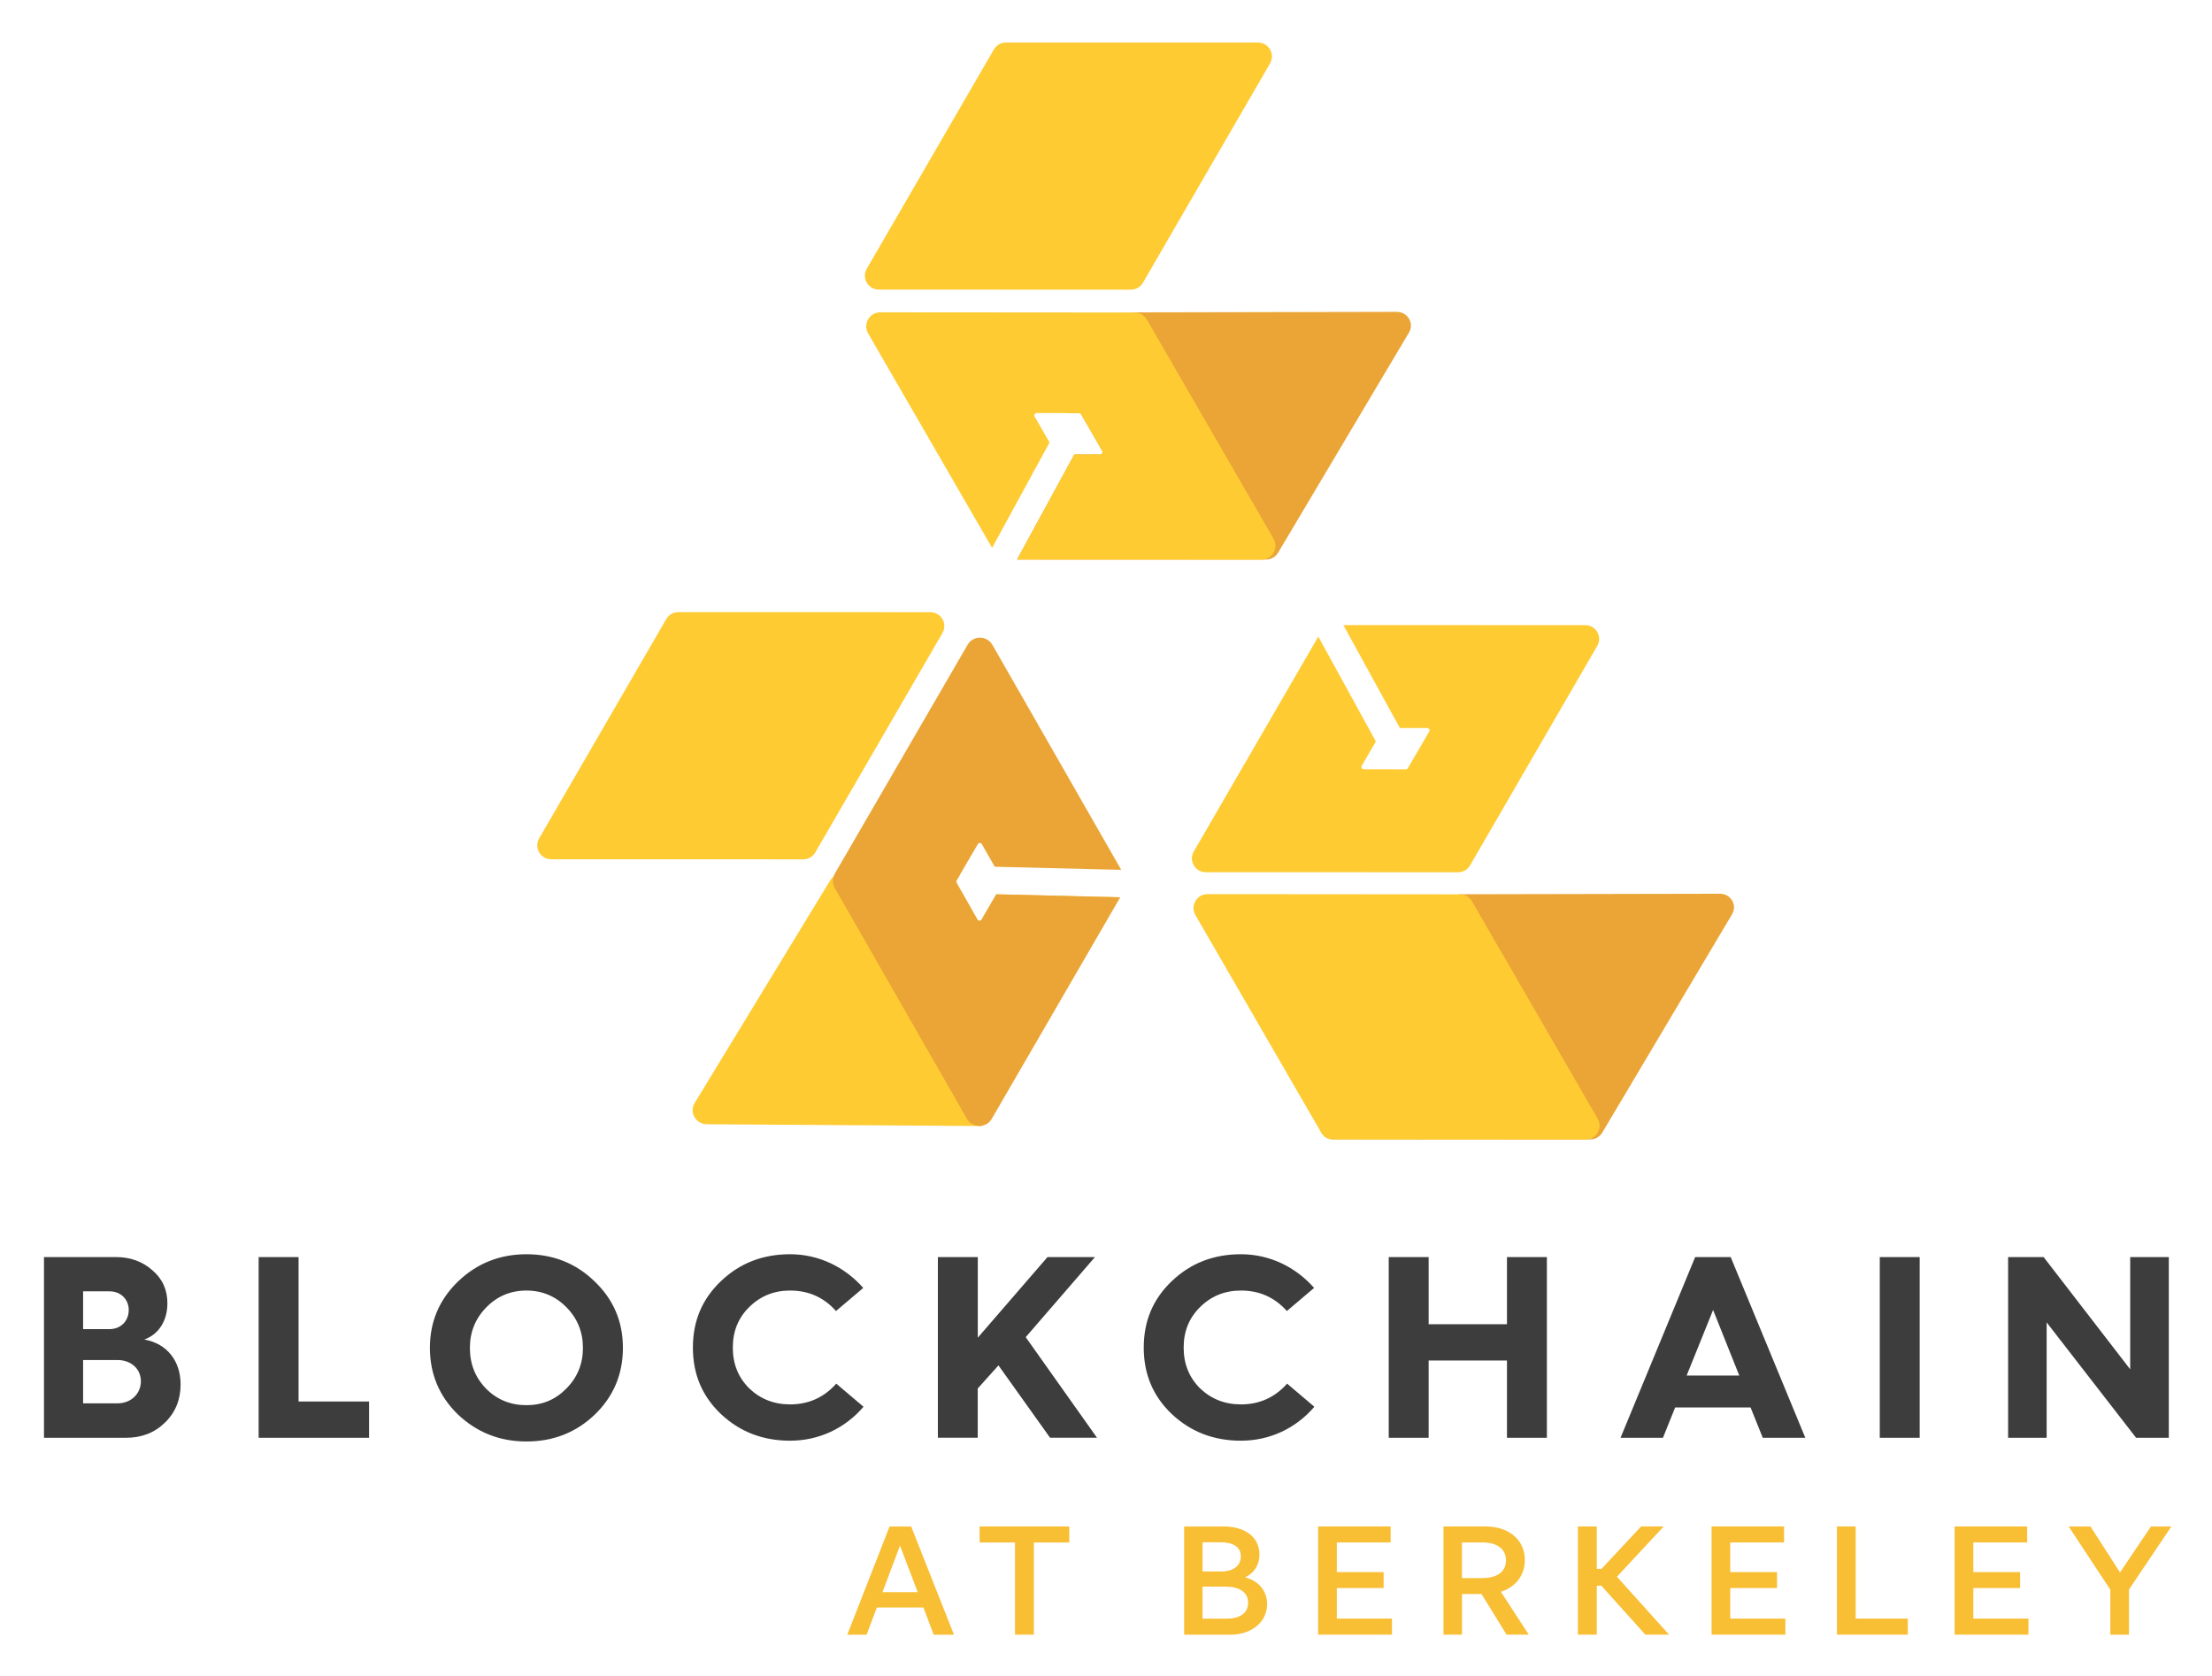
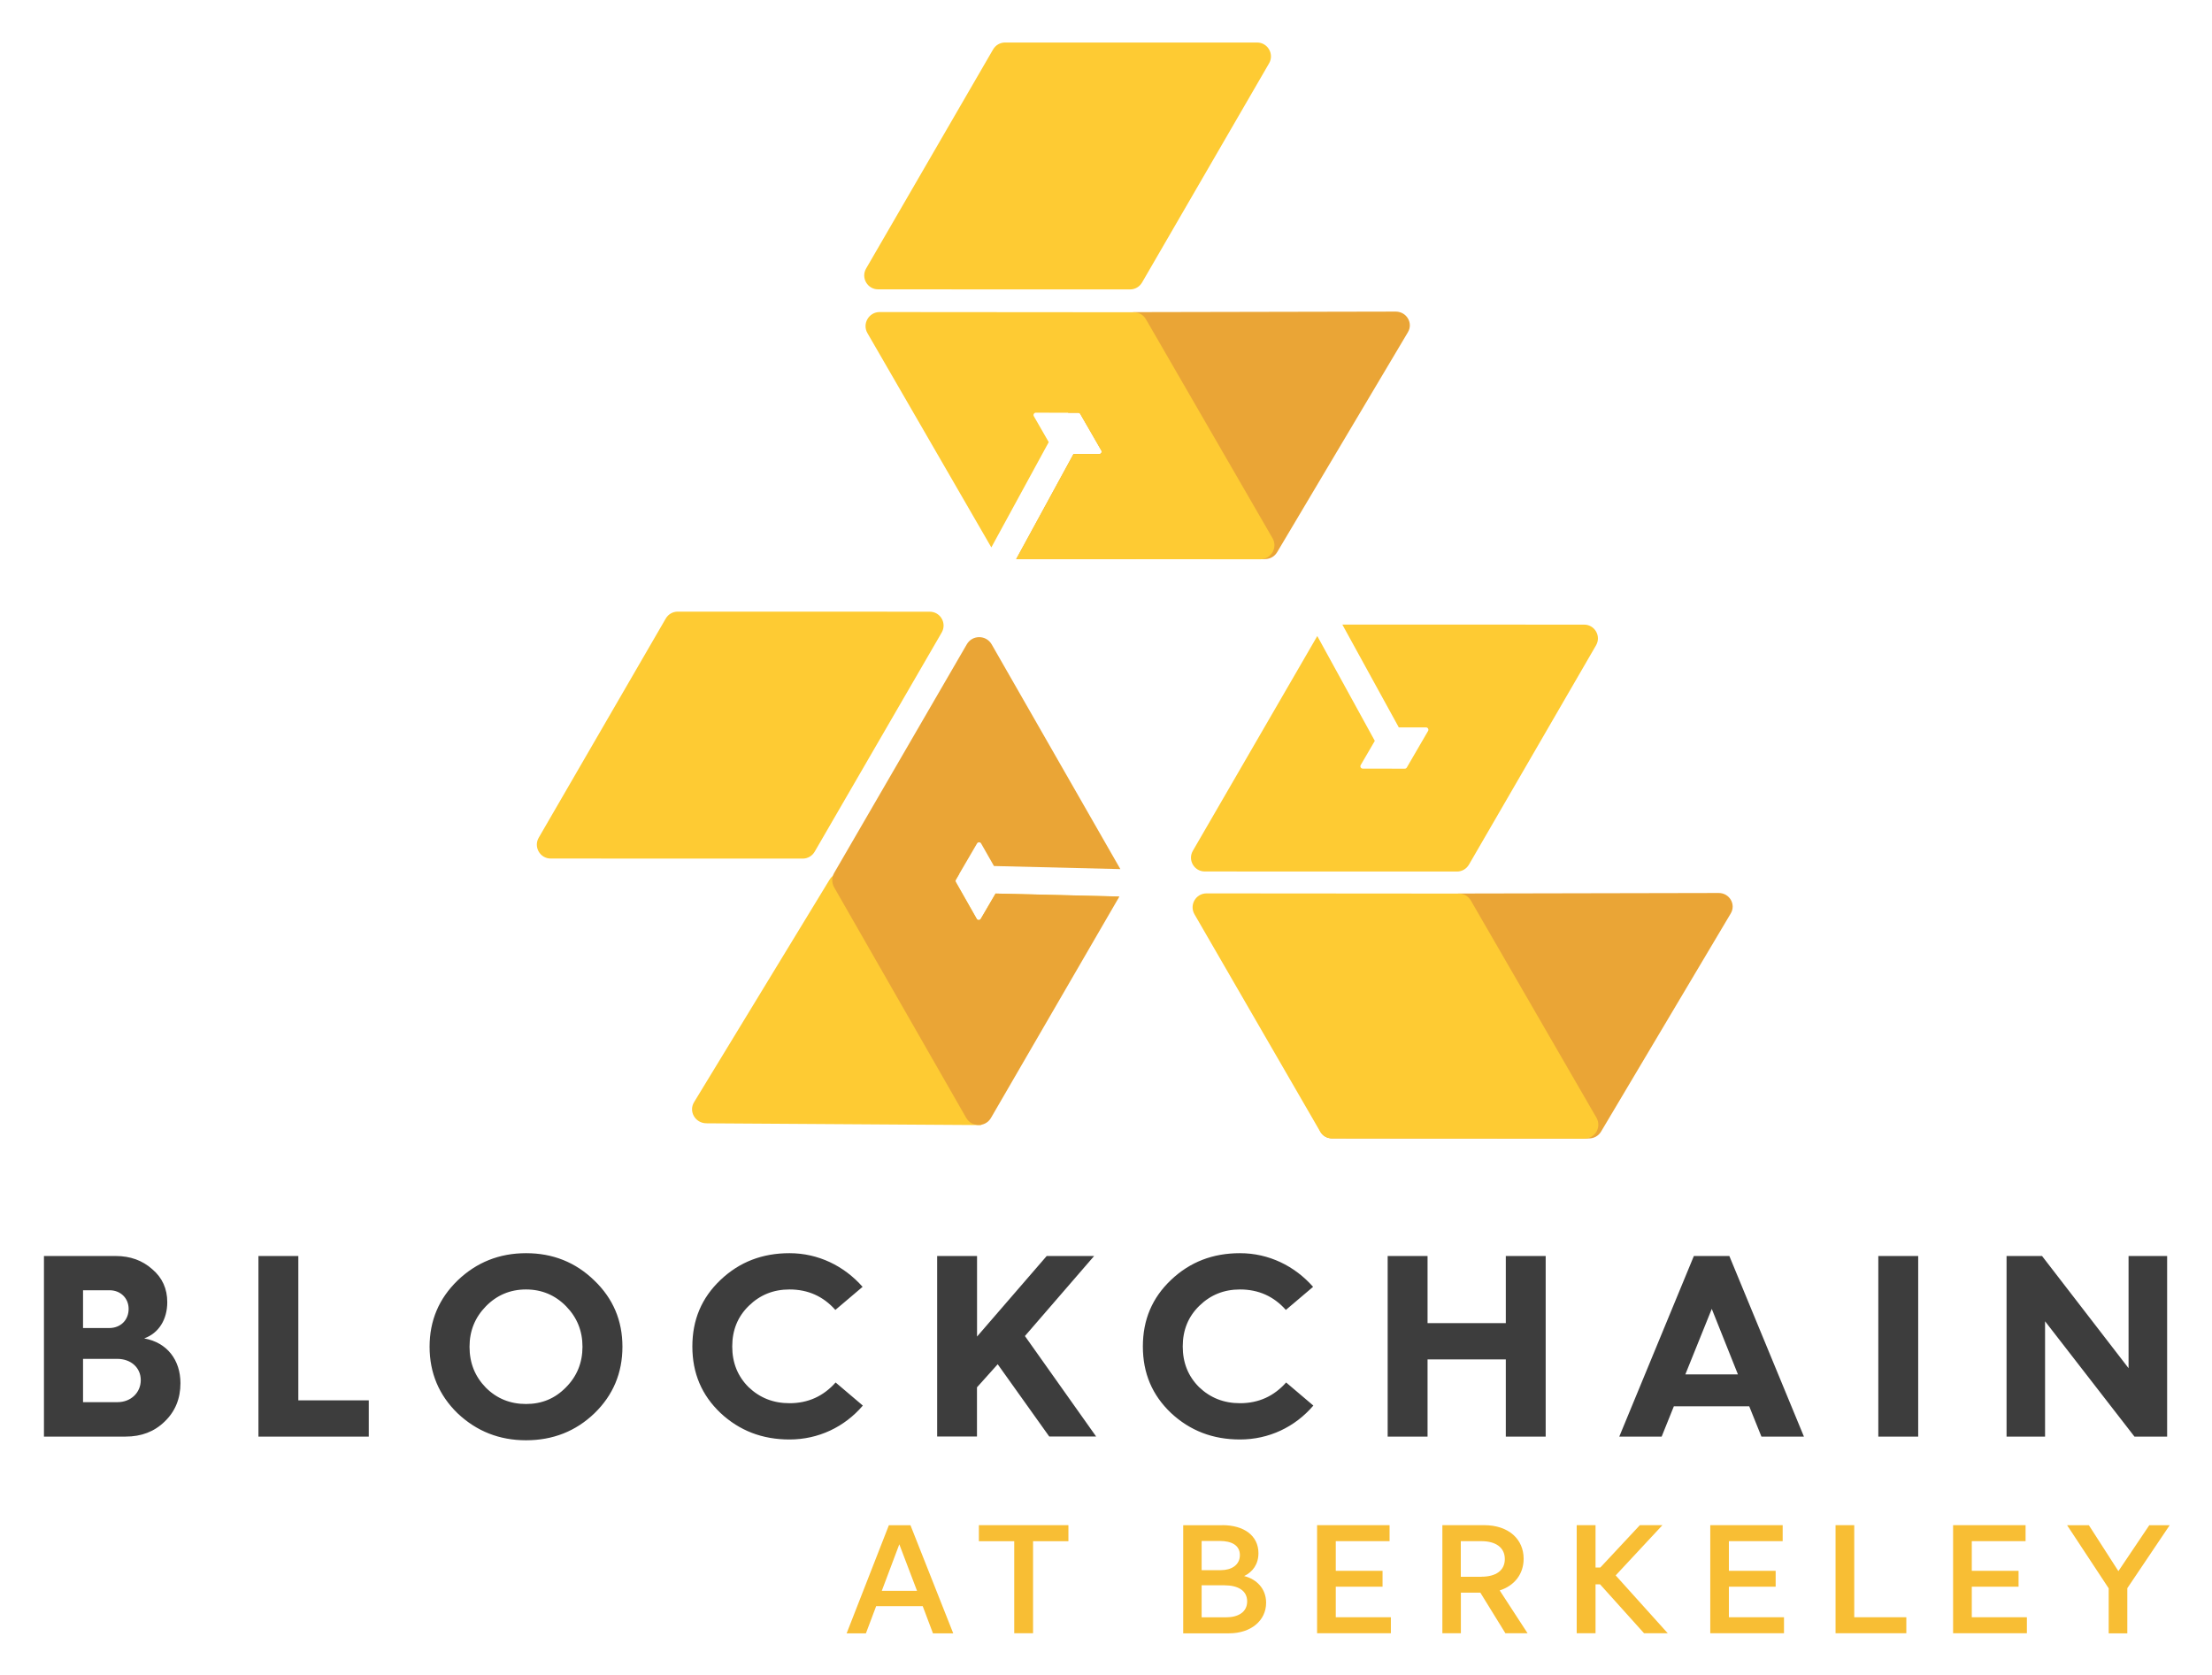
- <svg xmlns="http://www.w3.org/2000/svg" xmlns:xlink="http://www.w3.org/1999/xlink" role="img" viewBox="31.27 -5.23 336.96 255.21">
+ <svg xmlns="http://www.w3.org/2000/svg" xmlns:xlink="http://www.w3.org/1999/xlink" role="img" viewBox="31.27 -5.23 337.22 255.22">
  <style>svg {enable-background:new 0 0 400 245}</style>
  <style>.st44,.st45{fill:#fecb33;stroke:#333;stroke-width:2.722;stroke-miterlimit:10;stroke-opacity:0}.st45{fill:#eaa536}</style>
  <defs>
    <path id="SVGID_21_" d="M794.4-418.45c0-1.36-.26-2.71-.79-4.07s-1.3-2.58-2.32-3.67c-1.02-1.09-2.32-2-3.9-2.71-1.58-.72-3.39-1.07-5.43-1.07-2.19 0-4.13.36-5.83 1.07-1.7.72-3.11 1.62-4.24 2.71s-2 2.32-2.6 3.67c-.6 1.36-.9 2.71-.9 4.07h26.01zm13.01 24.41l-1.87 1.86c-1.02 1.02-2.49 2.09-4.41 3.22-1.92 1.13-4.37 2.15-7.35 3.05-2.98.9-6.54 1.36-10.69 1.36-4.22 0-8.07-.72-11.54-2.15s-6.43-3.41-8.88-5.93c-2.45-2.52-4.34-5.56-5.66-9.1-1.32-3.54-1.98-7.46-1.98-11.75 0-3.92.66-7.55 1.98-10.91 1.32-3.35 3.17-6.27 5.54-8.76s5.2-4.45 8.48-5.88c3.28-1.43 6.92-2.15 10.91-2.15 4.83 0 8.92.89 12.27 2.66 3.36 1.77 6.05 4.09 8.09 6.95 2.04 2.86 3.51 6.1 4.41 9.72.9 3.62 1.36 7.31 1.36 11.08v1.92H768.5c0 1.96.43 3.73 1.3 5.31.87 1.58 2 2.94 3.39 4.07 1.4 1.13 2.98 2 4.75 2.6 1.77.6 3.53.9 5.26.9 2.56 0 4.81-.24 6.73-.73 1.92-.49 3.56-1.05 4.92-1.7 1.36-.64 2.47-1.32 3.34-2.03.87-.72 1.53-1.3 1.98-1.75l7.24 8.14zm-77.86-33.79c-1.06-.38-2.15-.66-3.28-.85-1.13-.19-2.9-.28-5.32-.28-2.71 0-5.09.45-7.13 1.36-2.04.9-3.77 2.11-5.2 3.62-1.43 1.51-2.51 3.26-3.22 5.26-.72 2-1.07 4.09-1.07 6.27 0 4.07 1.02 7.5 3.05 10.28s5.32 4.18 9.84 4.18c4.07 0 7.14-.87 9.22-2.6 2.07-1.73 3.11-4.48 3.11-8.25v-18.99zm-27.71 50.06c2.11 1.43 4.39 2.47 6.84 3.11 2.45.64 5.33.96 8.65.96 3.47 0 6.37-1.05 8.71-3.16 2.34-2.11 3.51-5.05 3.51-8.82v-5.76c-1.81 1.51-3.79 2.73-5.94 3.67s-5 1.41-8.54 1.41c-3.85 0-7.26-.64-10.24-1.92s-5.52-3.07-7.63-5.37c-2.11-2.3-3.71-5.01-4.81-8.14-1.09-3.13-1.64-6.57-1.64-10.34 0-3.92.7-7.61 2.09-11.08 1.4-3.47 3.39-6.48 5.99-9.04 2.6-2.56 5.75-4.58 9.44-6.05 3.69-1.47 7.84-2.2 12.44-2.2s8.84.38 12.72 1.13c3.88.75 7.03 1.54 9.44 2.37v51.54c0 3.69-.64 6.97-1.92 9.83-1.28 2.86-3.05 5.27-5.32 7.23-2.26 1.96-4.94 3.45-8.03 4.46-3.09 1.02-6.45 1.53-10.07 1.53-2.79 0-5.26-.13-7.41-.4-2.15-.26-4.07-.62-5.77-1.07s-3.24-1.02-4.64-1.7c-1.4-.68-2.7-1.47-3.9-2.37l6.03-9.82zm-36.15-32.55c-1.36-.08-2.68-.15-3.96-.23-1.06-.08-2.17-.13-3.34-.17-1.17-.04-2.17-.06-3-.06-4.3 0-7.31.85-9.05 2.54s-2.6 3.64-2.6 5.82c0 2.26.81 4.03 2.43 5.31 1.62 1.28 4.02 1.92 7.18 1.92 1.58 0 3.11-.26 4.58-.79 1.47-.53 2.77-1.24 3.9-2.15 1.13-.9 2.05-1.96 2.77-3.16.72-1.21 1.07-2.49 1.07-3.84v-5.19zm0 18.99c-1.43 1.73-3.62 3.28-6.56 4.63-2.94 1.36-6.22 2.03-9.84 2.03-2.19 0-4.35-.34-6.5-1.02-2.15-.68-4.11-1.71-5.88-3.11-1.77-1.39-3.2-3.18-4.3-5.37-1.09-2.18-1.64-4.75-1.64-7.69 0-3.01.57-5.71 1.7-8.08s2.71-4.37 4.75-5.99 4.49-2.84 7.35-3.67c2.87-.83 6.03-1.24 9.5-1.24 1.06 0 2.22.02 3.51.06 1.28.04 2.53.09 3.73.17 1.36.08 2.75.15 4.18.23v-1.24c0-2.64-1.06-4.71-3.17-6.22-2.11-1.51-4.86-2.26-8.26-2.26-3.77 0-6.79.49-9.05 1.47-2.26.98-4.26 2.03-5.99 3.16l-6.11-9.04c1.06-.75 2.26-1.53 3.62-2.32 1.36-.79 2.94-1.51 4.75-2.15 1.81-.64 3.9-1.17 6.28-1.58 2.38-.41 5.15-.62 8.31-.62 3.39 0 6.47.47 9.22 1.41 2.75.94 5.11 2.26 7.07 3.96 1.96 1.7 3.47 3.73 4.52 6.1 1.06 2.37 1.58 4.95 1.58 7.74v35.6h-12.44l-.33-4.96zm-79.07-21.81l-19.23-26.22h16.85l10.63 15.37 10.75-15.37h15.04L602-414.5l20.7 28.14h-16.85l-12.1-17.29-12.22 17.29h-15.04l20.13-26.78z" />
  </defs>
  <clipPath id="SVGID_2_">
    <use overflow="visible" xlink:href="#SVGID_21_" />
  </clipPath>
  <g clip-path="url(#SVGID_2_)">
    <defs>
      <path id="SVGID_23_" d="M260.68-783.31h1395.97V1.92H260.68z" />
    </defs>
    <clipPath id="SVGID_4_">
      <use overflow="visible" xlink:href="#SVGID_23_" />
    </clipPath>
  </g>
  <g>
    <defs>
      <path id="SVGID_25_" d="M793.48-328.15h-2.01v-8.5l-7.39-11.23h2.51l5.94 9.56 6-9.56h2.34l-7.39 11.23v8.5zm-31.43 0h-2.01v-17.95h-6.61v-1.78h15.23v1.78h-6.61v17.95zm-26.66 0h-2.01v-19.74h2.01v19.74zm-31.79-10.96h3.49c1.62 0 2.86-.29 3.74-.88.87-.59 1.31-1.46 1.31-2.63 0-.65-.12-1.2-.36-1.64-.24-.45-.58-.81-1-1.09-.43-.28-.95-.48-1.56-.61-.61-.13-1.29-.2-2.04-.2h-3.57v7.05zm0 10.96h-2.01v-19.74h5.8c.97 0 1.86.09 2.69.28.83.19 1.54.49 2.15.91.6.42 1.07.96 1.41 1.63.33.67.5 1.49.5 2.45 0 .72-.13 1.38-.39 1.98-.26.59-.61 1.11-1.06 1.55-.45.44-.98.79-1.59 1.05-.61.26-1.28.43-2.01.5l5.78 9.39h-2.46l-5.47-9.23h-3.35v9.23zm-29.62.5c-1.49 0-2.71-.26-3.65-.77-.95-.51-1.7-1.16-2.26-1.94-.56-.78-.94-1.63-1.16-2.55-.21-.92-.32-1.79-.32-2.61v-12.38h2.01v12.15c0 .8.09 1.58.28 2.33.19.75.49 1.42.91 2.01.42.59.97 1.06 1.66 1.42.69.36 1.53.54 2.54.54 1 0 1.85-.18 2.54-.54.69-.36 1.24-.84 1.66-1.42.42-.59.72-1.25.91-2.01.19-.75.28-1.53.28-2.33v-12.15h2.01v12.38c0 .82-.11 1.69-.32 2.61-.21.92-.6 1.77-1.16 2.55-.56.78-1.32 1.43-2.27 1.94-.98.51-2.19.77-3.66.77zm-25.82-3.68c-.33.5-.74.98-1.21 1.42-.47.45-1.02.84-1.65 1.17s-1.31.6-2.06.79c-.75.2-1.58.29-2.47.29-1.49 0-2.86-.26-4.13-.78-1.26-.52-2.35-1.24-3.26-2.16-.91-.92-1.62-2.01-2.13-3.28-.51-1.26-.77-2.65-.77-4.15s.26-2.89.78-4.15c.52-1.26 1.24-2.36 2.16-3.28.92-.92 2.01-1.64 3.26-2.16 1.26-.52 2.62-.78 4.09-.78.73 0 1.44.07 2.13.22.7.15 1.35.36 1.97.63s1.17.59 1.67.98c.5.38.92.81 1.26 1.3l-1.67 1.23c-.2-.32-.48-.63-.82-.95-.34-.32-.75-.59-1.21-.84-.46-.24-.97-.44-1.52-.59-.55-.15-1.14-.22-1.77-.22-1.28 0-2.43.23-3.45.7-1.01.46-1.87 1.09-2.58 1.88-.71.79-1.25 1.71-1.62 2.75-.37 1.04-.56 2.14-.56 3.29s.19 2.25.57 3.29c.38 1.04.93 1.96 1.63 2.75.71.79 1.57 1.42 2.58 1.88 1.01.46 2.15.7 3.42.7 1.13 0 2.21-.23 3.24-.7 1.02-.46 1.88-1.21 2.57-2.23l1.55 1zm-46.22 1.39h10.57v1.78h-12.58v-19.74h12.25v1.78h-10.24v6.8h9.57v1.76h-9.57v7.62zm-23.26-14.77c-.43-.59-.98-1.07-1.65-1.44-.67-.36-1.48-.54-2.43-.54-.48 0-.98.07-1.48.22s-.96.38-1.37.68c-.41.31-.74.69-.99 1.16-.25.46-.38 1.01-.38 1.64s.12 1.15.36 1.56.56.76.96 1.05c.4.29.86.53 1.37.71.51.19 1.05.37 1.6.56.69.22 1.38.46 2.08.72.7.26 1.33.6 1.88 1.02s1.01.95 1.37 1.59.53 1.45.53 2.44c0 .98-.19 1.84-.57 2.55-.38.72-.87 1.31-1.48 1.77-.6.46-1.29.81-2.06 1.03-.77.22-1.55.33-2.33.33-.6 0-1.19-.06-1.79-.18-.6-.12-1.16-.3-1.7-.54-.54-.24-1.04-.55-1.51-.92s-.87-.8-1.23-1.28l1.73-1.28c.43.71 1.03 1.3 1.8 1.77s1.68.71 2.72.71c.5 0 1.01-.08 1.53-.24.52-.16.99-.4 1.41-.72.42-.33.76-.72 1.03-1.2.27-.47.4-1.03.4-1.66 0-.69-.13-1.26-.4-1.71-.27-.46-.63-.84-1.07-1.14-.45-.31-.96-.56-1.53-.77-.58-.2-1.18-.41-1.81-.61-.65-.2-1.29-.44-1.93-.7-.63-.26-1.2-.6-1.7-1.02-.5-.42-.91-.93-1.21-1.55-.31-.61-.46-1.37-.46-2.26 0-.95.19-1.77.57-2.45.38-.69.88-1.25 1.49-1.7.61-.45 1.29-.77 2.04-.98s1.48-.31 2.2-.31c1.34 0 2.48.24 3.43.71s1.66 1.04 2.15 1.69l-1.57 1.29z" />
    </defs>
    <clipPath id="SVGID_6_">
      <use overflow="visible" xlink:href="#SVGID_25_" />
    </clipPath>
    <g clip-path="url(#SVGID_6_)">
      <defs>
        <path id="SVGID_27_" d="M260.68-783.31h1395.97V1.92H260.68z" />
      </defs>
      <clipPath id="SVGID_8_">
        <use overflow="visible" xlink:href="#SVGID_27_" />
      </clipPath>
    </g>
  </g>
  <g>
    <path fill="#3d3d3d" d="M37.97 213.77v-27.53h10.94c2.21 0 4.07.67 5.57 2.01 1.54 1.3 2.29 3 2.29 5.02 0 2.65-1.3 4.74-3.52 5.53 3.52.63 5.53 3.32 5.53 6.83 0 2.33-.79 4.3-2.41 5.85-1.58 1.54-3.55 2.29-5.96 2.29H37.97zm5.96-16.55h3.99c1.74 0 2.96-1.22 2.96-2.92 0-1.62-1.22-2.84-2.92-2.84h-4.03v5.76zm0 11.3h5.25c2.05 0 3.55-1.46 3.55-3.36s-1.5-3.24-3.59-3.24h-5.21v6.6zm26.74 5.25v-27.53h6.08v22h10.74v5.53H70.67zm30.37-23.81c2.88-2.76 6.36-4.15 10.43-4.15 4.07 0 7.54 1.38 10.39 4.15 2.88 2.76 4.3 6.12 4.3 10.11s-1.42 7.39-4.27 10.15c-2.84 2.73-6.32 4.11-10.43 4.11-4.07 0-7.54-1.38-10.43-4.11-2.84-2.76-4.27-6.16-4.27-10.15s1.43-7.35 4.28-10.11zm4.3 16.35c1.66 1.66 3.71 2.49 6.12 2.49s4.42-.83 6.08-2.53c1.7-1.7 2.53-3.79 2.53-6.2s-.83-4.46-2.49-6.16c-1.66-1.7-3.71-2.57-6.12-2.57s-4.46.87-6.12 2.57c-1.66 1.7-2.49 3.75-2.49 6.16 0 2.49.83 4.54 2.49 6.24zm57.43-15.37l-4.15 3.52c-1.86-2.09-4.19-3.12-6.99-3.12-2.45 0-4.5.83-6.2 2.49-1.7 1.66-2.53 3.71-2.53 6.2s.83 4.54 2.49 6.2c1.7 1.62 3.75 2.45 6.24 2.45 2.84 0 5.17-1.07 7.03-3.16l4.15 3.52c-2.8 3.28-6.79 5.17-11.18 5.17-4.15 0-7.62-1.34-10.51-4.03-2.88-2.73-4.3-6.08-4.3-10.15s1.42-7.42 4.3-10.15c2.88-2.73 6.36-4.07 10.51-4.07 4.38 0 8.33 1.94 11.14 5.13zm11.37 22.83v-27.53h6.08v12.28l10.62-12.28h7.23l-10.55 12.2 10.86 15.32h-7.15l-7.86-11.02-3.16 3.52v7.5h-6.07zm57.31-22.83l-4.15 3.52c-1.86-2.09-4.19-3.12-6.99-3.12-2.45 0-4.5.83-6.2 2.49-1.7 1.66-2.53 3.71-2.53 6.2s.83 4.54 2.49 6.2c1.7 1.62 3.75 2.45 6.24 2.45 2.84 0 5.17-1.07 7.03-3.16l4.15 3.52c-2.8 3.28-6.79 5.17-11.18 5.17-4.15 0-7.62-1.34-10.51-4.03-2.88-2.73-4.3-6.08-4.3-10.15s1.42-7.42 4.3-10.15c2.88-2.73 6.36-4.07 10.51-4.07 4.38 0 8.33 1.94 11.14 5.13zm11.37 22.83v-27.53h6.08v10.23h11.93v-10.23h6.08v27.53h-6.08V202H248.9v11.77h-6.08zm35.31 0l11.37-27.53h5.41l11.37 27.53h-6.48l-1.86-4.62h-11.49l-1.86 4.62h-6.46zm10.07-9.48h8.02l-3.99-9.99-4.03 9.99zm29.42 9.48v-27.53h6.08v27.53h-6.08zm19.55 0v-27.53h5.41l13.19 17.1v-17.1h5.88v27.53h-4.98l-13.63-17.58v17.58h-5.87z" />
    <path fill="#f8be34" d="M171.94 239.62h-7.1l-1.56 4.14h-2.94l6.44-16.48h3.29l6.52 16.48h-3.09l-1.56-4.14zm-.87-2.34l-2.7-7.09-2.67 7.09h5.37zm23.08-7.56h-5.39v14.03h-2.87v-14.03h-5.39v-2.45h13.65v2.45zm23.47-2.45c3.28 0 5.5 1.59 5.5 4.27 0 1.68-.87 2.86-2.18 3.49 1.88.46 3.35 1.91 3.35 4.07 0 2.72-2.32 4.66-5.64 4.66h-7v-16.48h5.97zm-3.16 2.42v4.44h2.93c1.57 0 2.9-.75 2.9-2.3 0-1.54-1.34-2.15-3.06-2.15h-2.77zm0 6.75v4.88h3.73c1.81 0 3.21-.77 3.21-2.43s-1.42-2.45-3.45-2.45h-3.49zm17.61-9.17h11.04v2.44h-8.2v4.52h7.13v2.42h-7.13v4.66h8.4v2.44h-11.25v-16.48zm19.09 0h6.35c3.78 0 6.04 2.16 6.04 5.12 0 2.3-1.37 4.1-3.65 4.83l4.25 6.53h-3.38l-3.82-6.19h-2.97v6.19h-2.82v-16.48zm5.95 7.86c2.24 0 3.57-.97 3.57-2.69 0-1.81-1.45-2.73-3.57-2.73h-3.14v5.43h3.14zm17.4 1.16v7.46h-2.87v-16.48h2.87v6.46h.73l6.03-6.46h3.44l-7.13 7.66 7.94 8.82h-3.61l-6.71-7.46h-.69zm17.49-9.02h11.04v2.44h-8.2v4.52h7.13v2.42h-7.13v4.66h8.4v2.44H292v-16.48zm19.1 0h2.85v14.04h7.94v2.44H311.1v-16.48zm17.93 0h11.04v2.44h-8.2v4.52H339v2.42h-7.13v4.66h8.4v2.44h-11.25v-16.48zm26.55 9.61v6.88h-2.84v-6.86l-6.34-9.62h3.32l4.5 7 4.71-7h3.11l-6.46 9.6z" />
    <path d="M248.67 105.66c.28 0 .45.3.31.54l-3.24 5.57c-.06.11-.18.18-.31.18l-6.41-.01c-.28 0-.45-.3-.31-.54l2.15-3.69-8.77-15.98-18.97 32.74c-.81 1.4.2 3.15 1.82 3.15l38.45.01c.75 0 1.44-.4 1.82-1.05l19.38-33.44c.81-1.4-.2-3.15-1.82-3.15l-36.86-.01 8.61 15.68m-63.73 29.18c-.14.24-.49.24-.62 0l-3.18-5.6c-.06-.11-.06-.25 0-.36l.53-.9-17.87-.17c-.78-.01-1.51.39-1.91 1.05l-20.66 33.93c-.86 1.41.18 3.2 1.87 3.22l41.69.27c.78.01-.52-.37-.13-1.03l21.35-33.8-18.81-.46M173 88.02l-38.41-.01c-.76 0-1.45.4-1.83 1.06l-19.36 33.4c-.82 1.41.2 3.18 1.83 3.18l38.41.01c.76 0 1.45-.4 1.83-1.06l19.36-33.4c.82-1.42-.19-3.18-1.83-3.18z" class="st44" />
    <path d="M180.79 134.84c-.14.24-.49.24-.62 0l-3.18-5.6c-.06-.11-.06-.25 0-.36l3.23-5.53c.14-.24.49-.24.62 0l1.96 3.44 19.27.47L182.45 93c-.84-1.46-2.95-1.47-3.79-.01l-20.22 34.85c-.39.68-.39 1.51-.01 2.19l20.13 35.14c.84 1.46 2.95 1.47 3.79.01l19.57-33.74-18.88-.46M186.19 80h37.93c.76 0 1.47-.4 1.85-1.05l19.94-33.54c.83-1.4-.21-3.14-1.87-3.14l-39.73.08c-.76 0-1.47.4-1.85 1.05l-8.37 14.29h1.56c.13 0 .25.07.31.18l3.21 5.57c.14.24-.04.54-.31.54l-3.93-.01" class="st45" />
    <path d="M186.19 80l37.22.03c1.65 0 2.68-1.79 1.86-3.21l-19.3-33.38c-.38-.66-1.09-1.07-1.85-1.07l-38.75-.03c-1.65 0-2.68 1.79-1.86 3.21l18.89 32.67 8.75-16.05-2.27-3.95c-.14-.24.04-.54.31-.54l6.46.02c.13 0 .25.07.31.18l3.21 5.57c.14.24-.04.54-.31.54l-3.93-.01M182.67 2.3l-19.36 33.4c-.82 1.41.2 3.18 1.83 3.18l38.41.01c.76 0 1.45-.4 1.83-1.06l19.36-33.4c.82-1.41-.2-3.18-1.83-3.18H184.5c-.76 0-1.45.4-1.83 1.05z" class="st44" />
    <path d="M273.51 168.32c.76 0 1.46-.4 1.84-1.04l19.78-33.27c.82-1.39-.21-3.12-1.86-3.11l-39.42.08c-.76 0-1.46.4-1.84 1.04l-19.39 33.15c-.82 1.39.08 3.15 1.73 3.14l39.16.01z" class="st45" />
    <path d="M274.65 165.16l-19.15-33.11c-.38-.66-1.08-1.06-1.84-1.06l-38.45-.03c-1.64 0-2.66 1.77-1.84 3.19l19.15 33.11c.38.66 1.08 1.06 1.84 1.06l38.45.03c1.63 0 2.66-1.77 1.84-3.19z" class="st44" />
  </g>
</svg>
